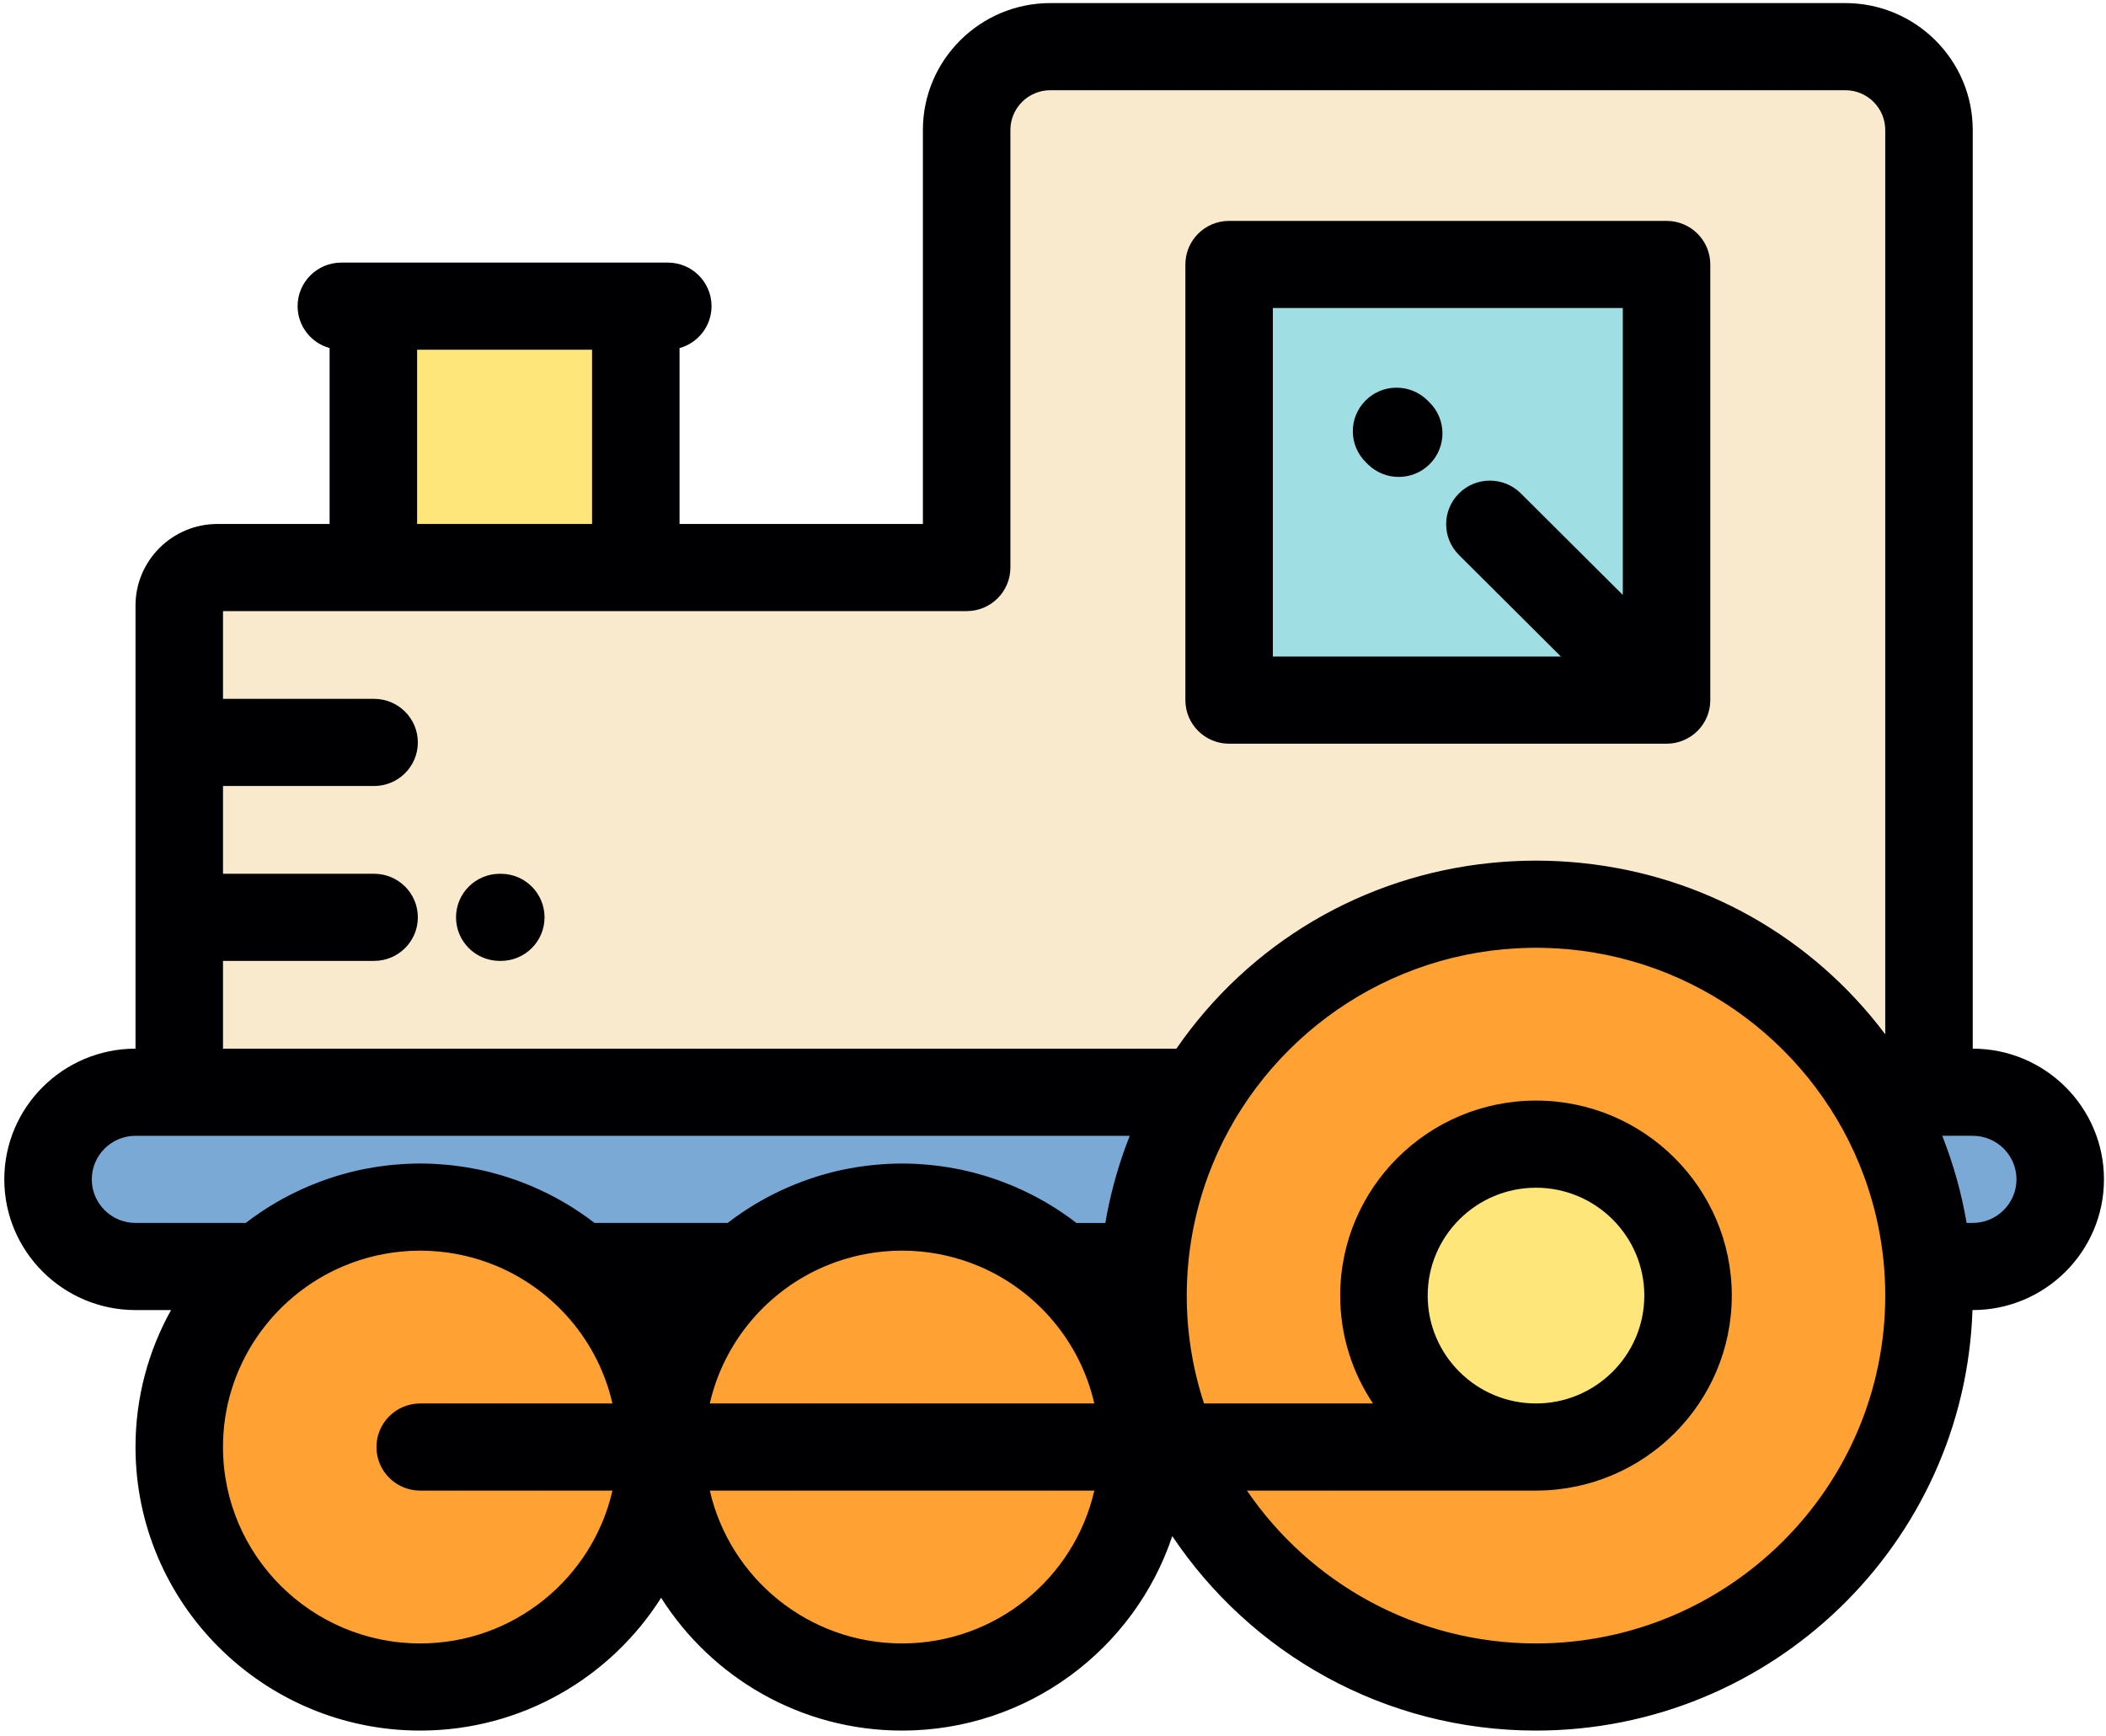
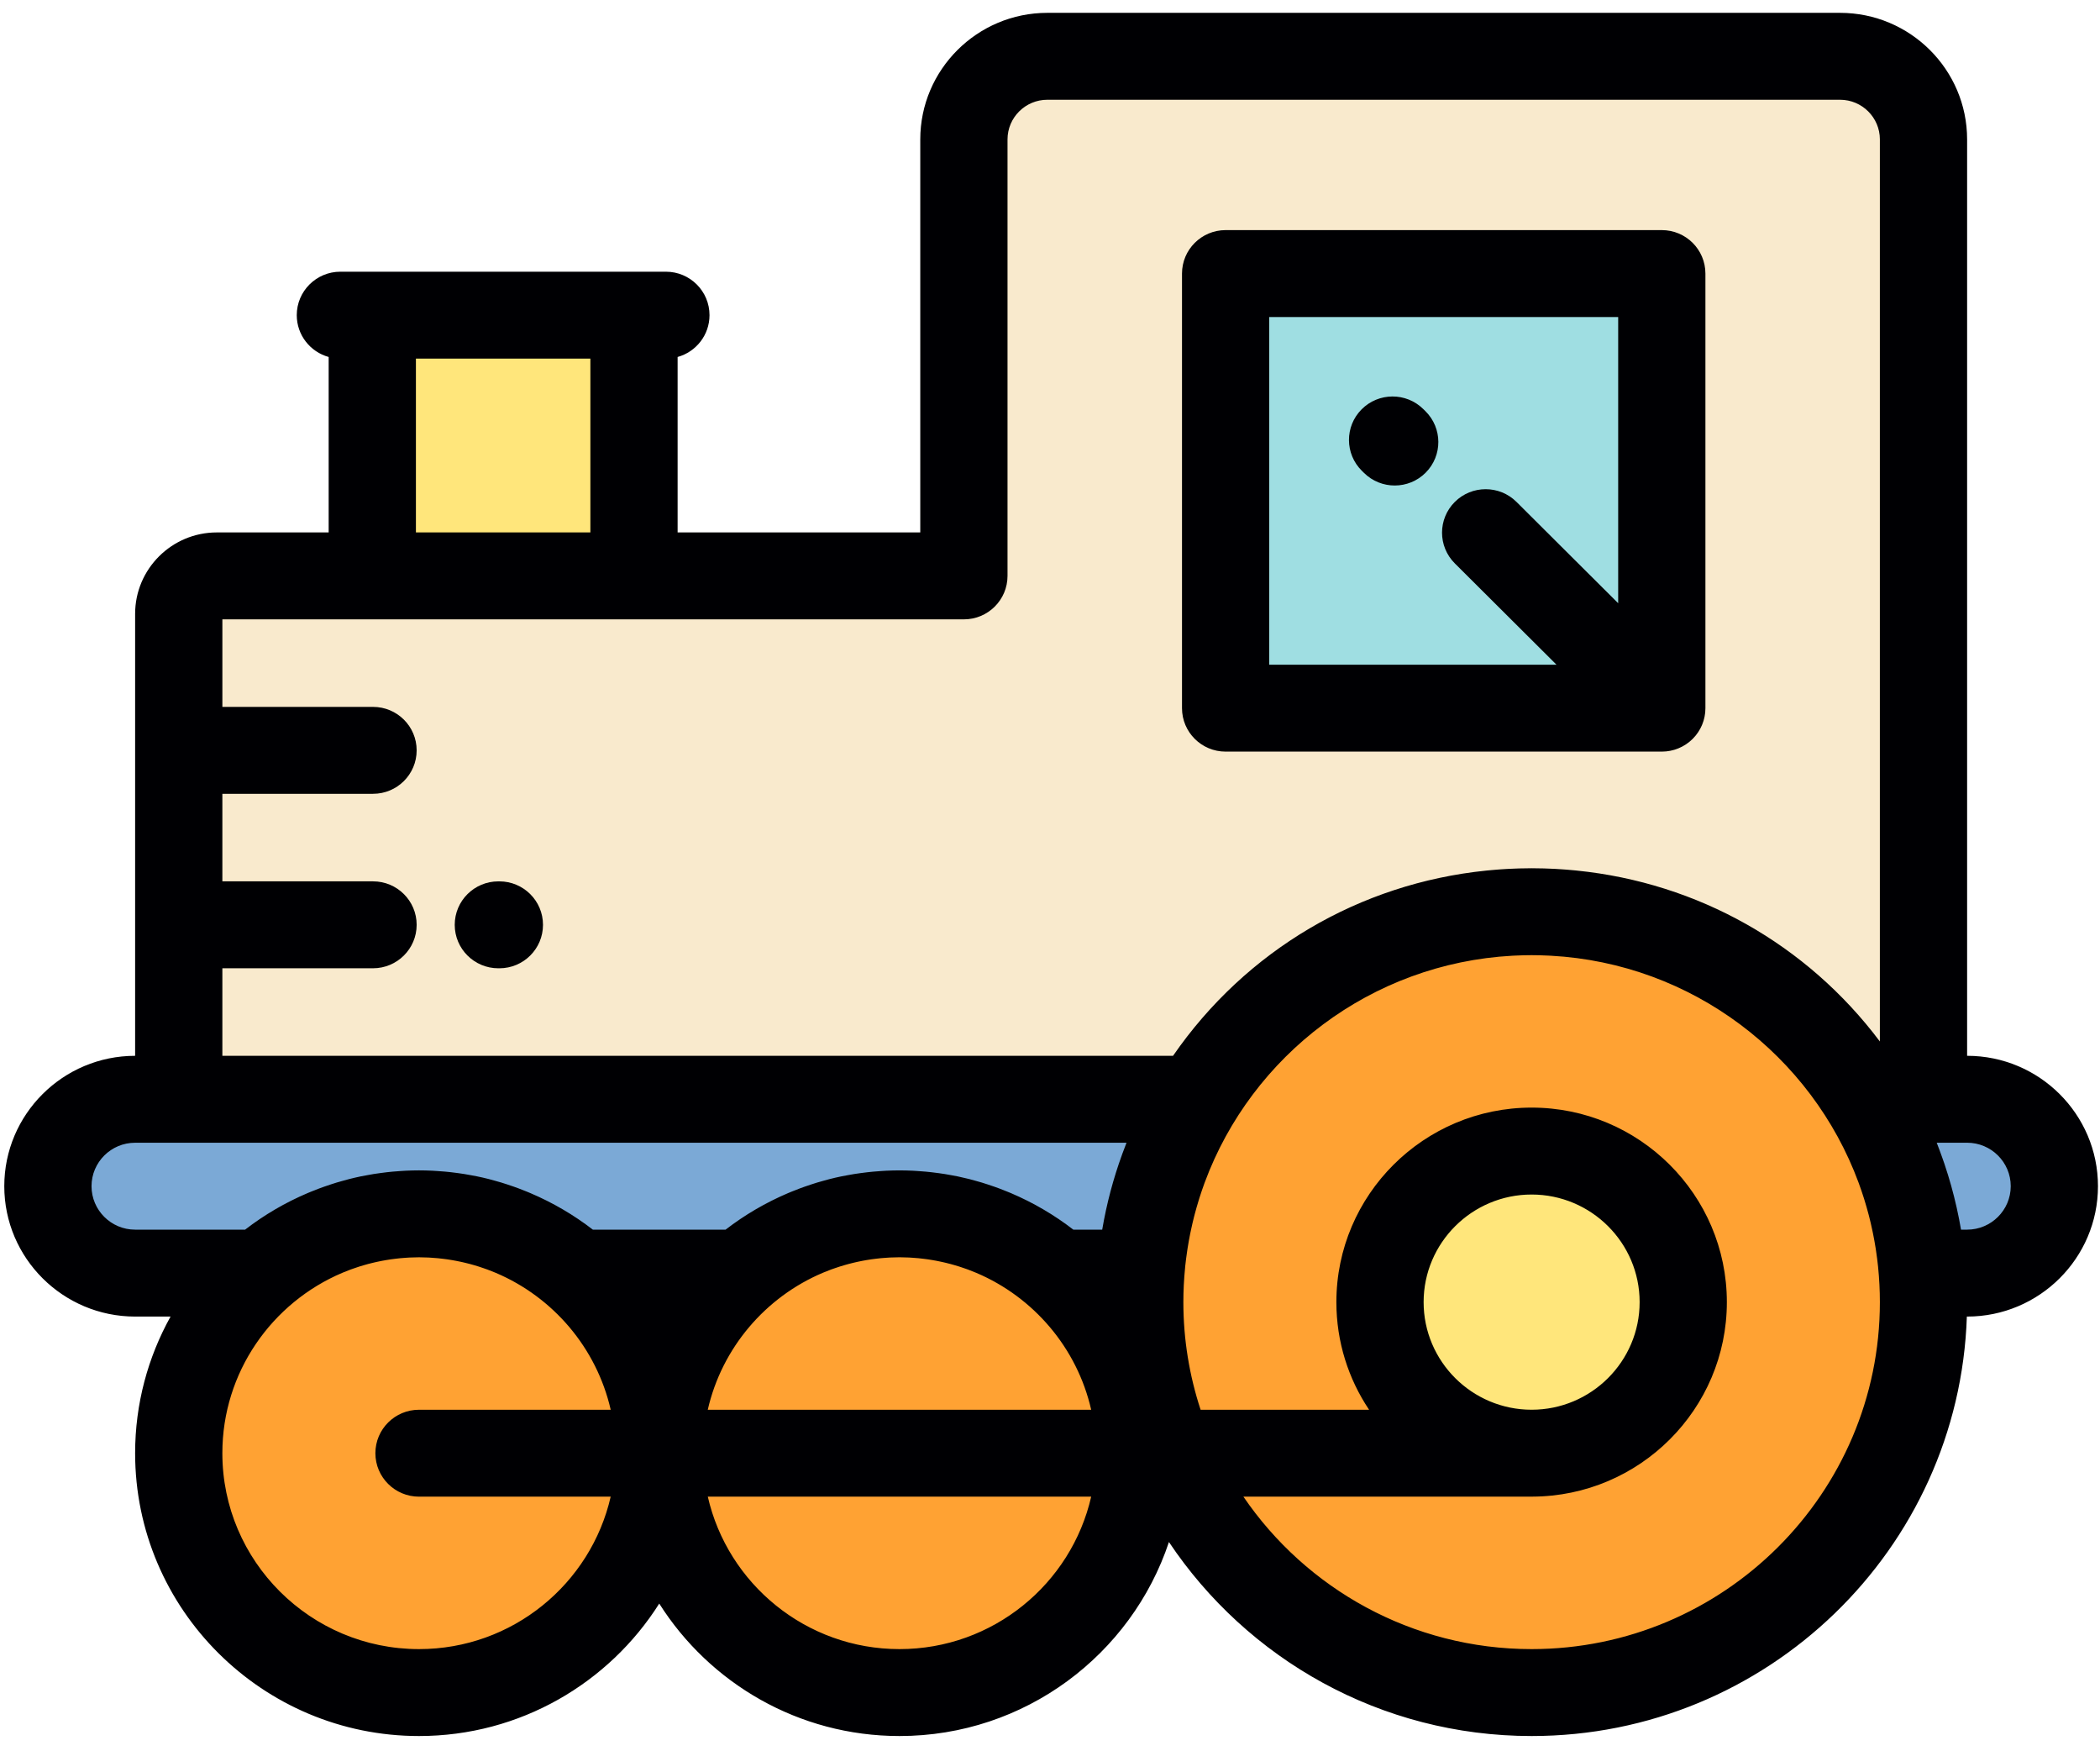
- <svg xmlns="http://www.w3.org/2000/svg" width="233px" height="192px" viewBox="0 0 233 192" version="1.1">
+ <svg xmlns="http://www.w3.org/2000/svg" width="60px" height="50px" viewBox="0 0 233 192" version="1.1">
  <defs />
  <g id="Page-1" stroke="none" stroke-width="1" fill="none" fill-rule="evenodd">
    <g id="Group-3" transform="translate(-1, 0)">
      <g id="train" transform="translate(117.2749, 96.10512) scale(-1, 1) translate(-117.2749, -96.10512) translate(0.774859, 0.105122)">
        <g id="Layer_1">
          <g id="Group" transform="translate(4.537108, 4.971148)">
            <rect id="Rectangle-path" fill="#FFE67B" x="157.893" y="28.799" width="29.037" height="28.922" />
            <path d="M157.894,57.721 L121.291,57.721 L121.291,9.306 C121.291,4.234 117.125,0.085 112.033,0.085 L24.078,0.085 C18.986,0.085 14.821,4.234 14.821,9.306 L14.821,115.776 L21.144,115.776 C28.775,103.3 42.562,94.97 58.3,94.97 C74.04,94.97 87.826,103.3 95.456,115.776 L208.405,115.776 L208.405,96.424 L208.405,77.073 L208.405,61.931 C208.405,59.617 206.502,57.721 204.178,57.721 L186.931,57.721 L157.894,57.721 L157.894,57.721 L157.894,57.721 Z M92.254,72.392 L43.857,72.392 L43.857,24.186 L92.254,24.186 L92.254,72.392 L92.254,72.392 Z" id="Shape" fill="#F9EACD" />
            <rect id="Rectangle-path" fill="#9FDEE2" x="43.857" y="24.186" width="48.398" height="48.207" />
            <path d="M21.144,115.776 L14.821,115.776 L9.982,115.776 C4.658,115.776 0.303,120.115 0.303,125.419 C0.303,130.721 4.658,135.059 9.982,135.059 L14.941,135.059 C15.458,128.033 17.659,121.472 21.144,115.776 L21.144,115.776 Z" id="Shape" fill="#7BA9D6" />
            <path d="M58.3,155.036 C49.009,155.036 41.477,147.534 41.477,138.279 C41.477,129.026 49.009,121.522 58.3,121.522 C67.591,121.522 75.123,129.025 75.123,138.279 C75.123,147.534 67.591,155.036 58.3,155.036 L58.3,155.036 L58.3,155.036 Z M58.3,94.971 C42.561,94.971 28.775,103.3 21.145,115.776 C17.66,121.472 15.457,128.033 14.941,135.059 C14.861,136.122 14.822,137.195 14.822,138.277 C14.822,162.195 34.289,181.587 58.301,181.587 C76.35,181.587 91.83,170.634 98.407,155.036 C100.58,149.881 101.78,144.218 101.78,138.277 C101.78,137.194 101.74,136.122 101.66,135.059 C101.143,128.033 98.942,121.471 95.458,115.776 C87.826,103.301 74.04,94.971 58.3,94.971 L58.3,94.971 Z" id="Shape" fill="#FFA233" />
            <ellipse id="Oval" fill="#FFE67B" cx="58.299" cy="138.279" rx="16.823" ry="16.756" />
            <path d="M128.436,128.484 C135.162,128.484 141.305,130.965 145.995,135.059 L164.19,135.058 C168.88,130.966 175.024,128.484 181.748,128.484 C188.475,128.484 194.617,130.965 199.307,135.059 L213.243,135.059 C218.567,135.059 222.923,130.721 222.923,125.417 C222.923,120.115 218.567,115.776 213.243,115.776 L208.405,115.776 L95.456,115.776 C98.94,121.472 101.142,128.033 101.659,135.059 L110.878,135.059 C115.568,130.965 121.712,128.484 128.436,128.484 L128.436,128.484 Z" id="Shape" fill="#7BA9D6" />
            <g transform="translate(101.6312, 128.346)" id="Shape" fill="#FFA233">
              <path d="M44.363,6.713 C39.673,2.619 33.531,0.138 26.804,0.138 C20.079,0.138 13.936,2.619 9.248,6.713 C3.67,11.579 0.148,18.725 0.148,26.689 C0.148,41.355 12.083,53.241 26.805,53.241 C41.527,53.241 53.461,41.355 53.461,26.689 C53.461,18.725 49.94,11.579 44.363,6.713 L44.363,6.713 Z" />
              <path d="M62.559,6.712 C56.982,11.58 53.461,18.725 53.461,26.688 C53.461,41.354 65.395,53.241 80.117,53.241 C94.841,53.241 106.774,41.354 106.774,26.688 C106.774,18.725 103.253,11.579 97.676,6.713 C92.987,2.619 86.843,0.138 80.117,0.138 C73.392,0.138 67.248,2.619 62.559,6.712 L62.559,6.712 Z" />
            </g>
          </g>
          <g id="Group" fill="#000003">
            <path d="M232.3,130.388 C232.3,122.414 225.787,115.928 217.783,115.927 L217.783,66.903 C217.783,61.923 213.715,57.871 208.716,57.871 L196.309,57.871 L196.309,38.409 C198.35,37.844 199.849,35.983 199.849,33.77 C199.849,31.108 197.682,28.95 195.009,28.95 L191.469,28.95 L162.432,28.95 L158.893,28.95 C156.219,28.95 154.053,31.108 154.053,33.77 C154.053,35.983 155.552,37.844 157.592,38.409 L157.592,57.871 L130.669,57.871 L130.669,14.277 C130.669,6.535 124.344,0.236 116.57,0.236 L28.616,0.236 C20.842,0.236 14.519,6.535 14.519,14.277 L14.519,115.926 C6.513,115.927 0,122.414 0,130.39 C0,138.364 6.513,144.852 14.519,144.852 L14.548,144.852 C15.399,170.651 36.732,191.38 62.837,191.38 C79.609,191.38 94.41,182.822 103.078,169.861 C107.237,182.346 119.061,191.38 132.973,191.38 C144.189,191.38 154.048,185.505 159.63,176.688 C165.211,185.505 175.07,191.38 186.285,191.38 C203.653,191.38 217.783,177.306 217.783,160.006 C217.783,154.513 216.354,149.347 213.852,144.852 L217.78,144.852 C225.787,144.851 232.3,138.364 232.3,130.388 L232.3,130.388 Z M222.62,130.39 C222.62,133.047 220.45,135.21 217.781,135.21 L205.58,135.21 C203.443,133.558 201.111,132.203 198.651,131.157 C198.527,131.104 198.402,131.054 198.278,131.003 C197.974,130.878 197.669,130.757 197.362,130.643 C197.183,130.576 197.004,130.511 196.823,130.447 C196.565,130.356 196.307,130.268 196.046,130.184 C195.838,130.117 195.632,130.049 195.423,129.986 C195.18,129.913 194.935,129.846 194.691,129.779 C194.471,129.718 194.253,129.653 194.031,129.598 C193.606,129.49 193.177,129.391 192.748,129.301 C192.522,129.255 192.294,129.216 192.067,129.174 C191.818,129.128 191.571,129.081 191.321,129.04 C191.095,129.004 190.868,128.973 190.642,128.942 C190.378,128.905 190.113,128.871 189.847,128.84 C189.636,128.817 189.424,128.794 189.212,128.775 C188.904,128.746 188.596,128.725 188.287,128.705 C188.112,128.694 187.937,128.68 187.761,128.672 C187.27,128.649 186.78,128.635 186.287,128.635 C185.794,128.635 185.303,128.649 184.813,128.672 C184.637,128.68 184.462,128.694 184.286,128.705 C183.977,128.725 183.67,128.746 183.363,128.775 C183.15,128.794 182.938,128.817 182.726,128.841 C182.462,128.87 182.198,128.905 181.935,128.941 C181.707,128.973 181.478,129.004 181.252,129.041 C181.006,129.08 180.761,129.127 180.517,129.172 C180.286,129.215 180.054,129.253 179.826,129.302 C179.397,129.391 178.97,129.489 178.547,129.596 C178.319,129.654 178.094,129.72 177.868,129.782 C177.631,129.848 177.394,129.913 177.158,129.984 C176.944,130.049 176.732,130.118 176.519,130.187 C176.265,130.27 176.012,130.355 175.76,130.444 C175.574,130.509 175.39,130.577 175.206,130.646 C174.906,130.757 174.609,130.877 174.312,130.997 C174.181,131.052 174.049,131.105 173.918,131.161 C171.46,132.207 169.132,133.561 166.996,135.211 L152.27,135.211 C150.133,133.561 147.803,132.205 145.343,131.159 C145.217,131.105 145.09,131.054 144.964,131.002 C144.662,130.879 144.359,130.758 144.053,130.644 C143.873,130.577 143.692,130.511 143.51,130.447 C143.254,130.356 142.996,130.27 142.738,130.186 C142.529,130.118 142.32,130.05 142.11,129.986 C141.869,129.913 141.627,129.847 141.384,129.78 C141.163,129.719 140.943,129.654 140.719,129.598 C140.294,129.49 139.867,129.393 139.437,129.303 C139.21,129.255 138.981,129.216 138.753,129.174 C138.506,129.128 138.259,129.082 138.011,129.042 C137.785,129.006 137.557,128.975 137.331,128.943 C137.066,128.907 136.802,128.872 136.537,128.843 C136.326,128.818 136.114,128.795 135.901,128.777 C135.594,128.747 135.285,128.726 134.977,128.706 C134.802,128.695 134.627,128.682 134.45,128.673 C133.96,128.651 133.469,128.637 132.976,128.637 C132.483,128.637 131.992,128.651 131.502,128.673 C131.327,128.682 131.151,128.695 130.975,128.706 C130.667,128.726 130.359,128.748 130.052,128.777 C129.839,128.796 129.627,128.818 129.416,128.843 C129.15,128.872 128.887,128.907 128.623,128.943 C128.396,128.974 128.167,129.006 127.941,129.042 C127.695,129.082 127.449,129.128 127.203,129.174 C126.973,129.216 126.743,129.255 126.515,129.303 C126.086,129.393 125.659,129.491 125.235,129.598 C125.008,129.655 124.785,129.72 124.561,129.783 C124.322,129.849 124.083,129.914 123.844,129.986 C123.632,130.05 123.421,130.118 123.21,130.188 C122.955,130.272 122.699,130.356 122.446,130.446 C122.262,130.512 122.078,130.578 121.895,130.646 C121.593,130.759 121.295,130.878 120.997,131 C120.866,131.053 120.736,131.106 120.606,131.16 C118.148,132.206 115.819,133.562 113.684,135.212 L110.483,135.212 C110.48,135.196 110.477,135.181 110.474,135.164 C109.988,132.319 109.253,129.556 108.288,126.903 C108.266,126.843 108.246,126.782 108.224,126.723 C108.216,126.702 108.208,126.682 108.2,126.663 C108.067,126.297 107.928,125.932 107.785,125.57 L212.945,125.57 L217.783,125.57 C220.449,125.568 222.62,127.73 222.62,130.39 L222.62,130.39 Z M124.467,139.996 C124.531,139.969 124.598,139.945 124.663,139.918 C124.903,139.818 125.146,139.722 125.39,139.631 C125.533,139.579 125.678,139.53 125.823,139.48 C125.993,139.421 126.163,139.362 126.336,139.307 C126.509,139.252 126.682,139.202 126.856,139.151 C127.005,139.108 127.153,139.064 127.304,139.024 C127.489,138.974 127.674,138.929 127.86,138.883 C128.005,138.849 128.15,138.816 128.295,138.784 C128.483,138.742 128.671,138.704 128.86,138.668 C129.012,138.639 129.164,138.612 129.317,138.586 C129.5,138.555 129.683,138.526 129.867,138.499 C130.036,138.475 130.207,138.454 130.377,138.434 C130.547,138.413 130.716,138.393 130.886,138.377 C131.092,138.357 131.301,138.343 131.509,138.329 C131.646,138.32 131.783,138.308 131.92,138.301 C132.27,138.284 132.621,138.274 132.974,138.274 C133.327,138.274 133.679,138.284 134.028,138.301 C134.165,138.308 134.301,138.32 134.438,138.329 C134.647,138.343 134.856,138.357 135.063,138.377 C135.232,138.393 135.401,138.413 135.57,138.434 C135.741,138.454 135.912,138.475 136.082,138.499 C136.266,138.526 136.448,138.555 136.631,138.586 C136.784,138.613 136.937,138.639 137.09,138.668 C137.278,138.704 137.465,138.742 137.651,138.783 C137.799,138.814 137.945,138.85 138.091,138.884 C138.276,138.929 138.46,138.974 138.643,139.024 C138.796,139.064 138.947,139.109 139.098,139.152 C139.269,139.202 139.44,139.252 139.61,139.306 C139.787,139.362 139.962,139.423 140.137,139.483 C140.276,139.532 140.417,139.578 140.556,139.629 C140.809,139.723 141.059,139.823 141.308,139.925 C141.365,139.949 141.423,139.969 141.48,139.994 C147.855,142.692 152.68,148.329 154.246,155.186 L111.706,155.186 C113.269,148.331 118.093,142.695 124.467,139.996 L124.467,139.996 Z M167.271,38.591 L186.628,38.591 L186.628,57.871 L167.271,57.871 L167.271,38.591 L167.271,38.591 Z M24.198,14.277 C24.198,11.851 26.18,9.877 28.616,9.877 L116.57,9.877 C119.006,9.877 120.988,11.851 120.988,14.277 L120.988,62.692 C120.988,65.353 123.155,67.513 125.828,67.513 L162.431,67.513 L191.468,67.513 L208.102,67.513 L208.102,77.223 L191.386,77.223 C188.712,77.223 186.546,79.382 186.546,82.044 C186.546,84.705 188.713,86.864 191.386,86.864 L208.103,86.864 L208.103,96.575 L191.386,96.575 C188.712,96.575 186.546,98.733 186.546,101.396 C186.546,104.057 188.713,106.216 191.386,106.216 L208.103,106.216 L208.103,115.926 L102.623,115.926 C94.536,104.221 81.931,96.808 67.851,95.379 C67.81,95.375 67.771,95.37 67.731,95.367 C67.419,95.336 67.107,95.308 66.793,95.284 C66.622,95.27 66.45,95.256 66.278,95.244 C66.033,95.228 65.788,95.212 65.543,95.198 C65.281,95.183 65.018,95.173 64.754,95.163 C64.573,95.156 64.393,95.147 64.212,95.142 C63.755,95.13 63.297,95.121 62.838,95.121 C62.391,95.121 61.945,95.129 61.5,95.141 C61.313,95.146 61.127,95.155 60.94,95.162 C60.693,95.171 60.447,95.181 60.201,95.193 C59.944,95.207 59.687,95.224 59.431,95.243 C59.275,95.254 59.118,95.264 58.962,95.277 C58.637,95.302 58.314,95.331 57.991,95.362 C57.934,95.369 57.877,95.375 57.82,95.38 C44.391,96.745 32.303,103.554 24.199,114.337 L24.199,14.277 L24.198,14.277 Z M9.679,130.388 C9.679,127.73 11.85,125.568 14.518,125.568 L17.892,125.568 C17.683,126.097 17.486,126.631 17.297,127.166 C17.208,127.413 17.12,127.66 17.036,127.909 C17.025,127.942 17.014,127.975 17.004,128.008 C16.484,129.554 16.043,131.134 15.682,132.745 C15.68,132.75 15.679,132.755 15.678,132.761 C15.591,133.15 15.509,133.54 15.432,133.932 C15.423,133.976 15.414,134.021 15.405,134.065 C15.338,134.412 15.274,134.759 15.214,135.107 C15.208,135.141 15.201,135.175 15.195,135.21 L14.519,135.21 C11.851,135.21 9.679,133.047 9.679,130.388 L9.679,130.388 Z M62.838,181.738 C41.532,181.738 24.198,164.471 24.198,143.249 C24.198,141.946 24.265,140.656 24.393,139.385 C24.396,139.357 24.398,139.328 24.401,139.298 C24.46,138.725 24.534,138.156 24.619,137.591 C24.636,137.479 24.652,137.366 24.669,137.255 C24.754,136.719 24.85,136.187 24.957,135.658 C24.983,135.529 25.01,135.402 25.038,135.274 C25.151,134.742 25.27,134.214 25.406,133.693 C25.42,133.637 25.435,133.582 25.45,133.528 C25.586,133.011 25.733,132.497 25.889,131.989 C25.918,131.899 25.944,131.809 25.972,131.72 C26.147,131.165 26.333,130.616 26.533,130.073 C26.544,130.041 26.556,130.01 26.567,129.979 C31.773,115.909 45.006,105.679 60.706,104.824 C60.816,104.818 60.926,104.814 61.037,104.809 C61.634,104.781 62.234,104.763 62.838,104.763 C63.442,104.763 64.042,104.781 64.639,104.809 C64.75,104.814 64.86,104.818 64.97,104.824 C80.658,105.678 93.884,115.895 99.097,129.948 C99.116,129.998 99.134,130.047 99.153,130.097 C99.346,130.625 99.526,131.157 99.697,131.695 C99.732,131.806 99.765,131.92 99.8,132.033 C99.944,132.503 100.08,132.976 100.206,133.454 C100.235,133.563 100.264,133.674 100.293,133.784 C100.415,134.262 100.525,134.744 100.628,135.229 C100.661,135.382 100.694,135.534 100.725,135.687 C100.827,136.196 100.919,136.707 101.001,137.222 C101.022,137.36 101.042,137.497 101.063,137.633 C101.143,138.177 101.215,138.723 101.273,139.274 C101.279,139.337 101.283,139.4 101.289,139.463 C101.412,140.708 101.478,141.97 101.478,143.248 C101.478,147.416 100.801,151.426 99.566,155.186 L80.873,155.186 C83.163,151.766 84.501,147.66 84.501,143.248 C84.501,131.351 74.783,121.672 62.838,121.672 C50.893,121.672 41.176,131.352 41.176,143.248 C41.176,155.121 50.853,164.784 62.763,164.824 C62.788,164.825 62.813,164.828 62.838,164.828 L94.816,164.828 C87.858,175.025 76.12,181.738 62.838,181.738 L62.838,181.738 Z M62.838,155.185 C56.23,155.185 50.854,149.83 50.854,143.249 C50.854,136.668 56.23,131.314 62.838,131.314 C69.445,131.314 74.821,136.668 74.821,143.249 C74.821,149.83 69.445,155.185 62.838,155.185 L62.838,155.185 Z M132.973,181.738 C122.608,181.738 113.914,174.497 111.705,164.828 L154.243,164.828 C152.033,174.497 143.339,181.738 132.973,181.738 L132.973,181.738 Z M186.285,181.738 C175.92,181.738 167.226,174.497 165.017,164.828 L186.285,164.828 C188.958,164.828 191.125,162.67 191.125,160.008 C191.125,157.346 188.958,155.187 186.285,155.187 L165.016,155.187 C166.582,148.331 171.406,142.695 177.778,139.997 C177.845,139.969 177.914,139.945 177.981,139.916 C178.219,139.818 178.459,139.722 178.702,139.633 C178.846,139.579 178.992,139.531 179.136,139.481 C179.306,139.422 179.475,139.363 179.646,139.309 C179.82,139.253 179.995,139.202 180.169,139.151 C180.317,139.108 180.464,139.066 180.614,139.025 C180.799,138.976 180.985,138.93 181.172,138.885 C181.316,138.851 181.461,138.818 181.605,138.785 C181.794,138.744 181.982,138.705 182.173,138.67 C182.323,138.641 182.475,138.614 182.628,138.588 C182.811,138.557 182.995,138.528 183.179,138.501 C183.348,138.477 183.518,138.456 183.688,138.436 C183.858,138.415 184.028,138.395 184.198,138.379 C184.404,138.359 184.612,138.345 184.82,138.331 C184.958,138.322 185.094,138.31 185.232,138.303 C185.581,138.286 185.932,138.276 186.285,138.276 C186.639,138.276 186.99,138.286 187.339,138.303 C187.476,138.31 187.613,138.322 187.75,138.33 C187.959,138.344 188.167,138.359 188.375,138.379 C188.544,138.395 188.712,138.415 188.881,138.436 C189.053,138.456 189.224,138.477 189.394,138.501 C189.577,138.528 189.759,138.557 189.941,138.588 C190.095,138.615 190.249,138.64 190.402,138.67 C190.589,138.705 190.776,138.744 190.962,138.785 C191.11,138.816 191.257,138.851 191.403,138.886 C191.588,138.93 191.771,138.976 191.954,139.024 C192.107,139.066 192.259,139.11 192.411,139.155 C192.582,139.205 192.752,139.254 192.921,139.307 C193.098,139.363 193.274,139.424 193.449,139.486 C193.588,139.534 193.728,139.58 193.866,139.631 C194.12,139.725 194.371,139.825 194.621,139.928 C194.677,139.951 194.733,139.973 194.789,139.996 C202.607,143.304 208.104,151.028 208.104,160.006 C208.103,171.989 198.316,181.738 186.285,181.738 L186.285,181.738 Z" id="Shape" />
            <path d="M177.367,106.218 L177.482,106.218 C180.155,106.218 182.322,104.059 182.322,101.397 C182.322,98.735 180.155,96.577 177.482,96.577 L177.367,96.577 C174.695,96.577 172.528,98.735 172.528,101.397 C172.528,104.059 174.694,106.218 177.367,106.218 L177.367,106.218 Z" id="Shape" />
            <path d="M78.028,52.666 C79.259,52.666 80.49,52.201 81.433,51.271 L81.669,51.038 C83.569,49.165 83.584,46.113 81.703,44.22 C79.823,42.328 76.759,42.313 74.859,44.186 L74.622,44.419 C72.723,46.292 72.708,49.344 74.588,51.237 C75.535,52.189 76.781,52.666 78.028,52.666 L78.028,52.666 Z" id="Shape" />
            <path d="M43.578,77.839 C43.586,77.911 43.599,77.982 43.609,78.053 C43.622,78.138 43.631,78.222 43.648,78.306 C43.664,78.386 43.686,78.465 43.706,78.544 C43.724,78.617 43.74,78.691 43.763,78.763 C43.787,78.841 43.816,78.916 43.843,78.992 C43.869,79.065 43.893,79.138 43.923,79.208 C43.952,79.279 43.987,79.348 44.02,79.418 C44.054,79.49 44.087,79.564 44.126,79.636 C44.161,79.702 44.203,79.766 44.241,79.831 C44.284,79.901 44.323,79.973 44.369,80.04 C44.418,80.112 44.47,80.179 44.522,80.248 C44.565,80.305 44.605,80.364 44.651,80.42 C44.752,80.542 44.858,80.658 44.97,80.771 C44.97,80.772 44.971,80.773 44.972,80.773 C44.974,80.776 44.978,80.778 44.98,80.781 C45.091,80.891 45.206,80.994 45.327,81.093 C45.382,81.138 45.44,81.177 45.497,81.22 C45.568,81.271 45.635,81.326 45.707,81.373 C45.775,81.418 45.845,81.457 45.916,81.498 C45.982,81.538 46.046,81.579 46.114,81.616 C46.185,81.653 46.258,81.685 46.329,81.718 C46.4,81.752 46.47,81.788 46.543,81.817 C46.613,81.847 46.685,81.87 46.755,81.896 C46.833,81.923 46.91,81.953 46.989,81.977 C47.061,81.998 47.133,82.014 47.205,82.032 C47.286,82.053 47.366,82.075 47.448,82.091 C47.532,82.108 47.616,82.118 47.701,82.13 C47.772,82.14 47.843,82.153 47.916,82.16 C48.074,82.175 48.234,82.184 48.393,82.184 L96.79,82.184 C99.463,82.184 101.629,80.026 101.629,77.363 L101.629,29.157 C101.629,26.495 99.462,24.336 96.79,24.336 L48.395,24.336 C45.721,24.336 43.555,26.495 43.555,29.157 L43.555,77.363 L43.555,77.363 C43.554,77.523 43.563,77.681 43.578,77.839 L43.578,77.839 Z M91.951,33.977 L91.951,72.543 L60.078,72.543 L71.36,61.305 C73.25,59.422 73.249,56.37 71.36,54.487 C69.469,52.605 66.406,52.605 64.515,54.487 L53.234,65.724 L53.234,33.977 L91.951,33.977 L91.951,33.977 L91.951,33.977 Z" id="Shape" />
          </g>
        </g>
      </g>
    </g>
  </g>
</svg>
